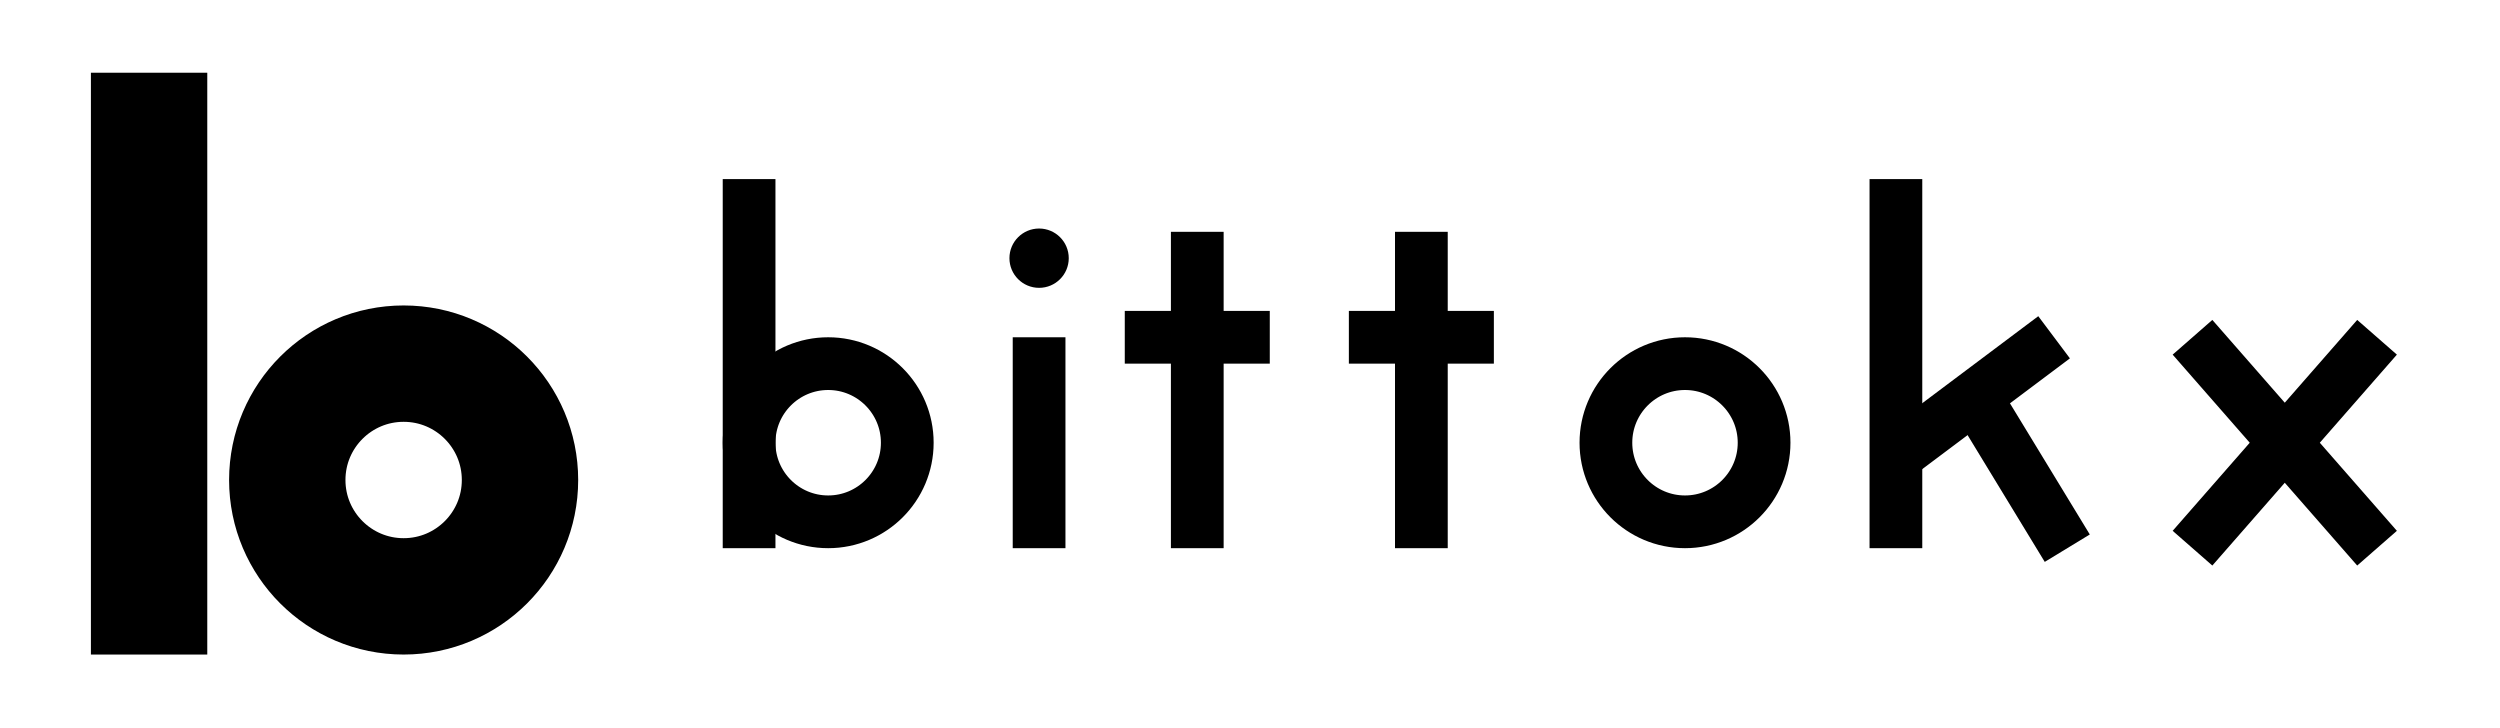
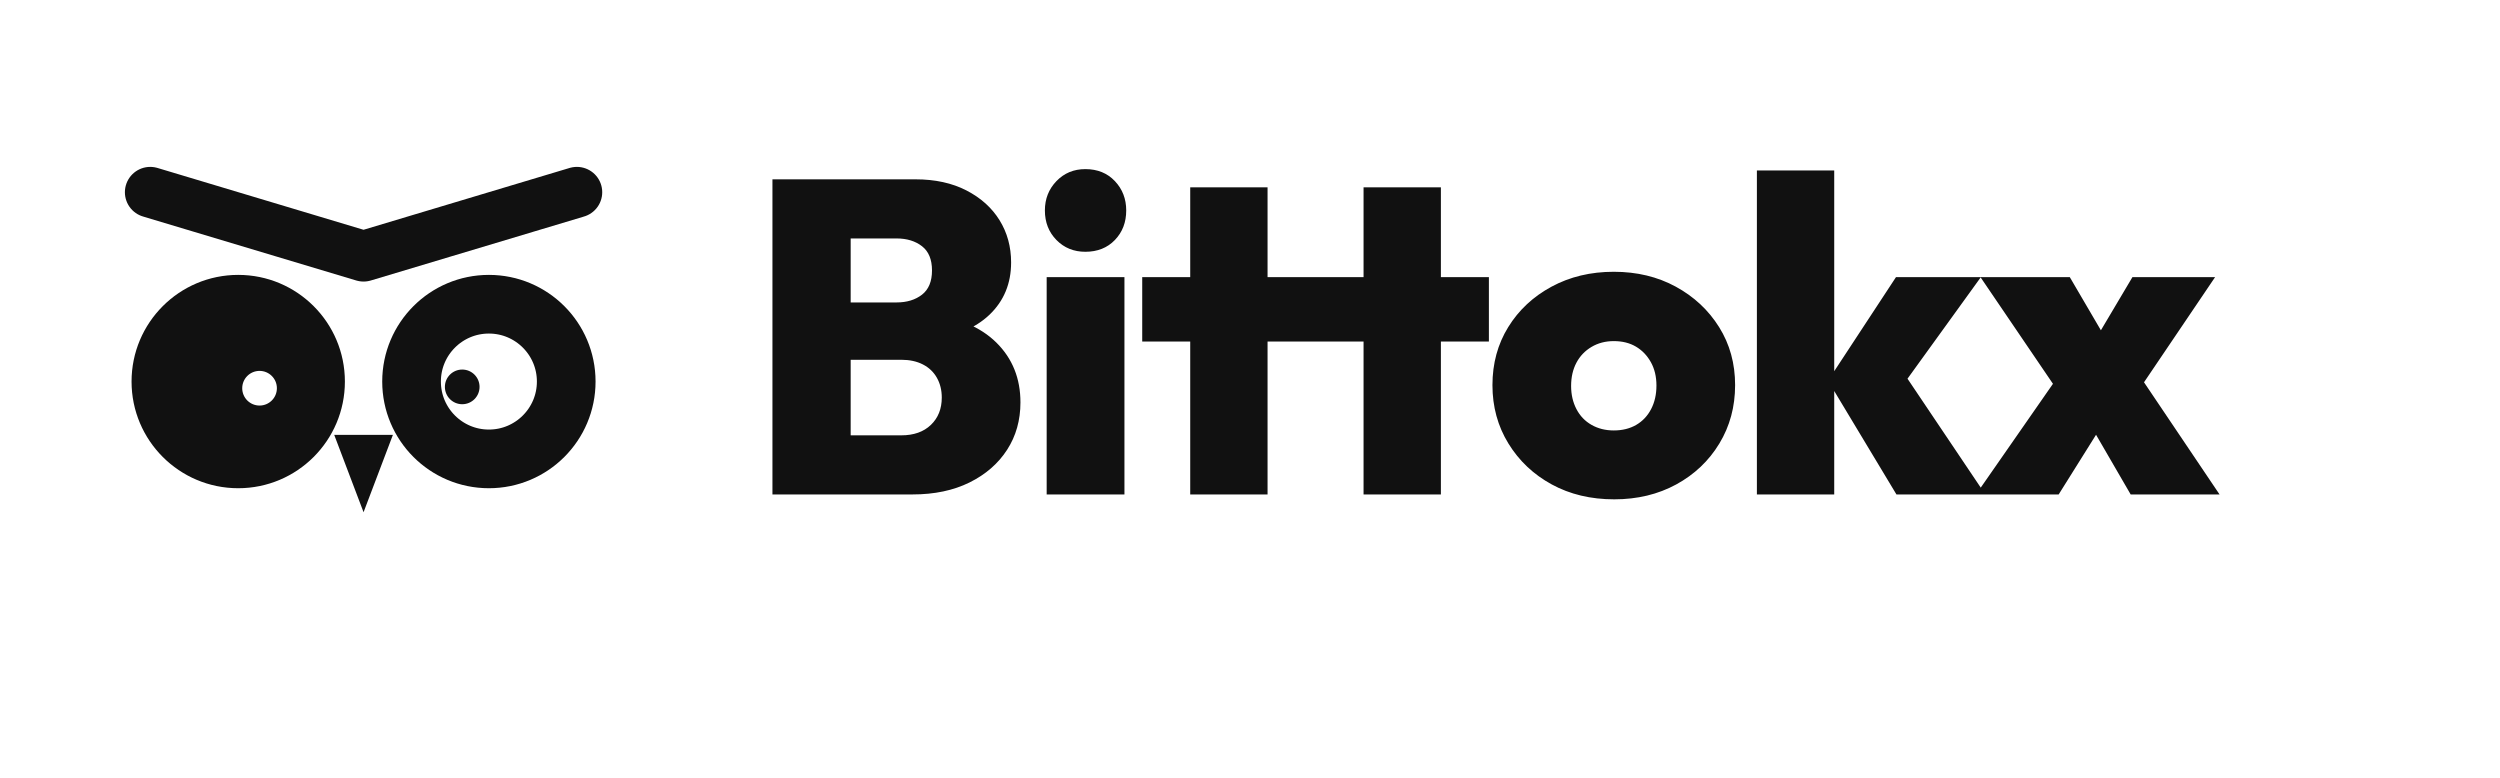
- <svg xmlns="http://www.w3.org/2000/svg" width="1100" height="320" viewBox="0 0 1100 320" fill="none" role="img" aria-label="Bittokx logo">
-   <g transform="translate(-57.6 -44.8) scale(0.8)">
-     <rect x="122" y="96" width="64" height="320" fill="#000000" />
-     <circle cx="294" cy="320" r="64" stroke="#000000" stroke-width="64" />
+ <svg xmlns="http://www.w3.org/2000/svg" width="900" height="280" viewBox="0 0 900 280" fill="none" role="img" aria-label="Bittokx logo">
+   <g transform="translate(8 2) scale(0.48)">
+     <g transform="translate(256 258)">
+       <path d="M-160 -118 L0 -70 L160 -118" fill="none" stroke="#111111" stroke-width="38" stroke-linecap="round" stroke-linejoin="round" />
+       <path fill="#111111" fill-rule="evenodd" d="M-94 24 m-80 0 a80 80 0 1 0 160 0 a80 80 0 1 0 -160 0 M-78 29 m-13 0 a13 13 0 1 0 26 0 a13 13 0 1 0 -26 0" />
+       <circle cx="94" cy="24" r="58" fill="none" stroke="#111111" stroke-width="44" />
+       <circle cx="74" cy="28" r="13" fill="#111111" />
+       <path d="M-22 64 L22 64 L0 122 Z" fill="#111111" />
+     </g>
  </g>
-   <g transform="translate(318 9.2) scale(1.45)" stroke="#000000" stroke-width="16">
-     <line x1="8" y1="48" x2="8" y2="160" />
-     <circle cx="32" cy="128" r="24" />
-     <line x1="96" y1="96" x2="96" y2="160" />
-     <circle cx="96" cy="72" r="9" fill="#000000" stroke="none" />
-     <line x1="144" y1="64" x2="144" y2="160" />
-     <line x1="122" y1="96" x2="166" y2="96" />
-     <line x1="212" y1="64" x2="212" y2="160" />
-     <line x1="190" y1="96" x2="234" y2="96" />
-     <circle cx="292" cy="128" r="24" />
-     <line x1="356" y1="48" x2="356" y2="160" />
-     <line x1="356" y1="132" x2="404" y2="96" />
-     <line x1="380" y1="114" x2="408" y2="160" />
-     <line x1="446" y1="96" x2="502" y2="160" />
-     <line x1="502" y1="96" x2="446" y2="160" />
-   </g>
+   <path transform="translate(268 178)" fill="#111111" d="M60.48 0L32.80 0L32.80-21.28L56.48-21.28Q63.20-21.28 67.12-25.04Q71.04-28.80 71.04-34.88Q71.04-38.88 69.28-42Q67.52-45.12 64.24-46.80Q60.96-48.48 56.48-48.48L32.80-48.48L32.80-69.12L54.72-69.12Q60.32-69.12 63.92-71.92Q67.52-74.72 67.52-80.64Q67.52-86.56 63.92-89.36Q60.32-92.16 54.72-92.16L32.80-92.16L32.80-113.44L61.60-113.44Q72.16-113.44 79.92-109.44Q87.68-105.44 91.84-98.72Q96-92 96-83.52Q96-72.16 88.24-64.72Q80.48-57.28 65.76-55.52L65.76-65.12Q82.08-63.20 90.72-54.64Q99.36-46.08 99.36-33.12Q99.36-23.52 94.56-16.08Q89.76-8.64 81.04-4.32Q72.32 0 60.48 0M38.24 0L10.08 0L10.08-113.44L38.24-113.44L38.24 0M136.80 0L108.80 0L108.80-78.24L136.80-78.24L136.80 0M122.72-87.36Q116.48-87.36 112.32-91.60Q108.16-95.84 108.16-102.24Q108.16-108.48 112.32-112.80Q116.48-117.12 122.72-117.12Q129.28-117.12 133.36-112.80Q137.44-108.48 137.44-102.24Q137.44-95.84 133.36-91.60Q129.28-87.36 122.72-87.36M188.32 0L160.48 0L160.48-110.56L188.32-110.56L188.32 0M205.60-55.04L143.20-55.04L143.20-78.24L205.60-78.24L205.60-55.04M250.72 0L222.88 0L222.88-110.56L250.72-110.56L250.72 0M268-55.04L205.60-55.04L205.60-78.24L268-78.24L268-55.04M313.12 1.76Q300.48 1.76 290.64-3.60Q280.80-8.96 275.04-18.32Q269.28-27.68 269.28-39.36Q269.28-51.04 274.96-60.24Q280.64-69.44 290.56-74.80Q300.48-80.16 312.96-80.16Q325.44-80.16 335.28-74.80Q345.12-69.44 350.88-60.24Q356.64-51.04 356.64-39.36Q356.64-27.68 350.96-18.32Q345.28-8.96 335.44-3.60Q325.60 1.76 313.12 1.76M312.96-23.04Q317.60-23.04 321.04-25.04Q324.48-27.04 326.40-30.72Q328.32-34.40 328.32-39.20Q328.32-44 326.32-47.60Q324.32-51.20 320.96-53.20Q317.60-55.20 312.96-55.20Q308.48-55.20 304.96-53.12Q301.44-51.04 299.52-47.44Q297.60-43.84 297.60-39.04Q297.60-34.40 299.52-30.72Q301.44-27.04 304.96-25.04Q308.48-23.04 312.96-23.04M446.72 0L414.72 0L390.08-40.96L414.56-78.24L445.12-78.24L414.72-36.16L415.52-46.40L446.72 0M392.32 0L364.48 0L364.48-116.64L392.32-116.64L392.32 0M531.04 0L499.04 0L482.24-28.96L475.84-32.80L444.96-78.24L477.12-78.24L493.60-50.08L499.68-46.56L531.04 0M473.12 0L443.36 0L475.52-46.24L491.36-29.12L473.12 0M529.44-78.24L498.72-32.80L482.88-49.92L499.68-78.24" />
</svg>
